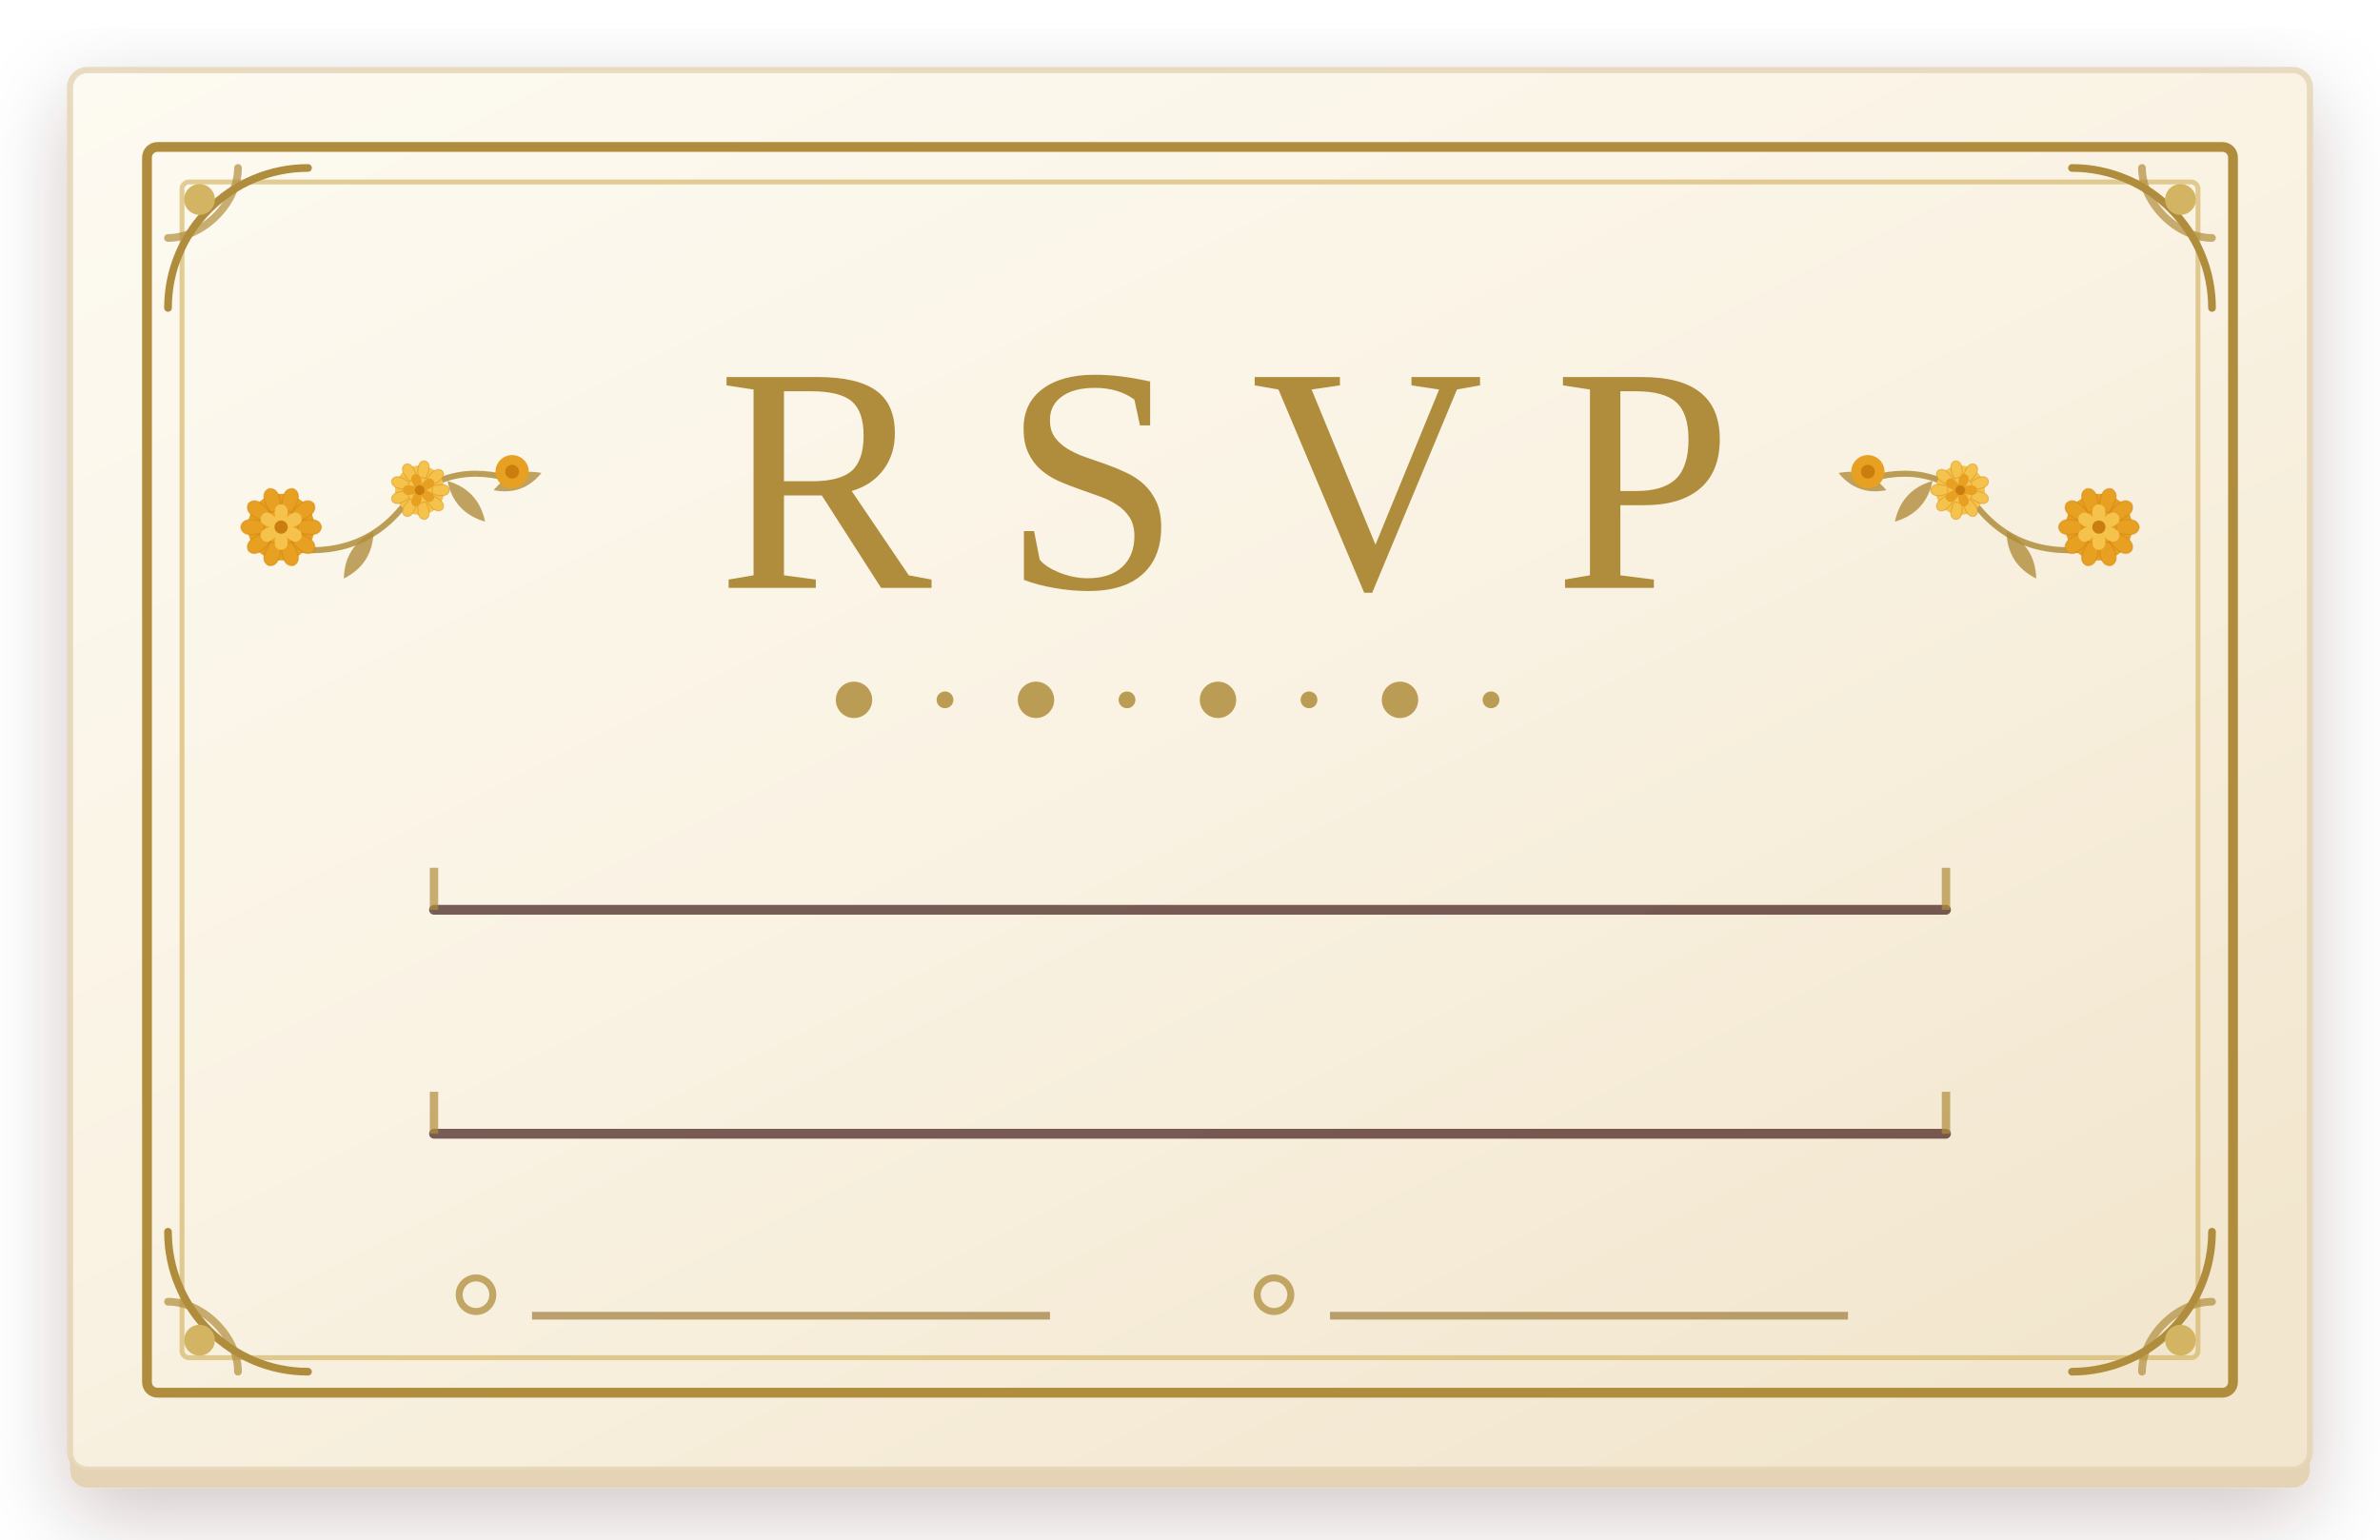
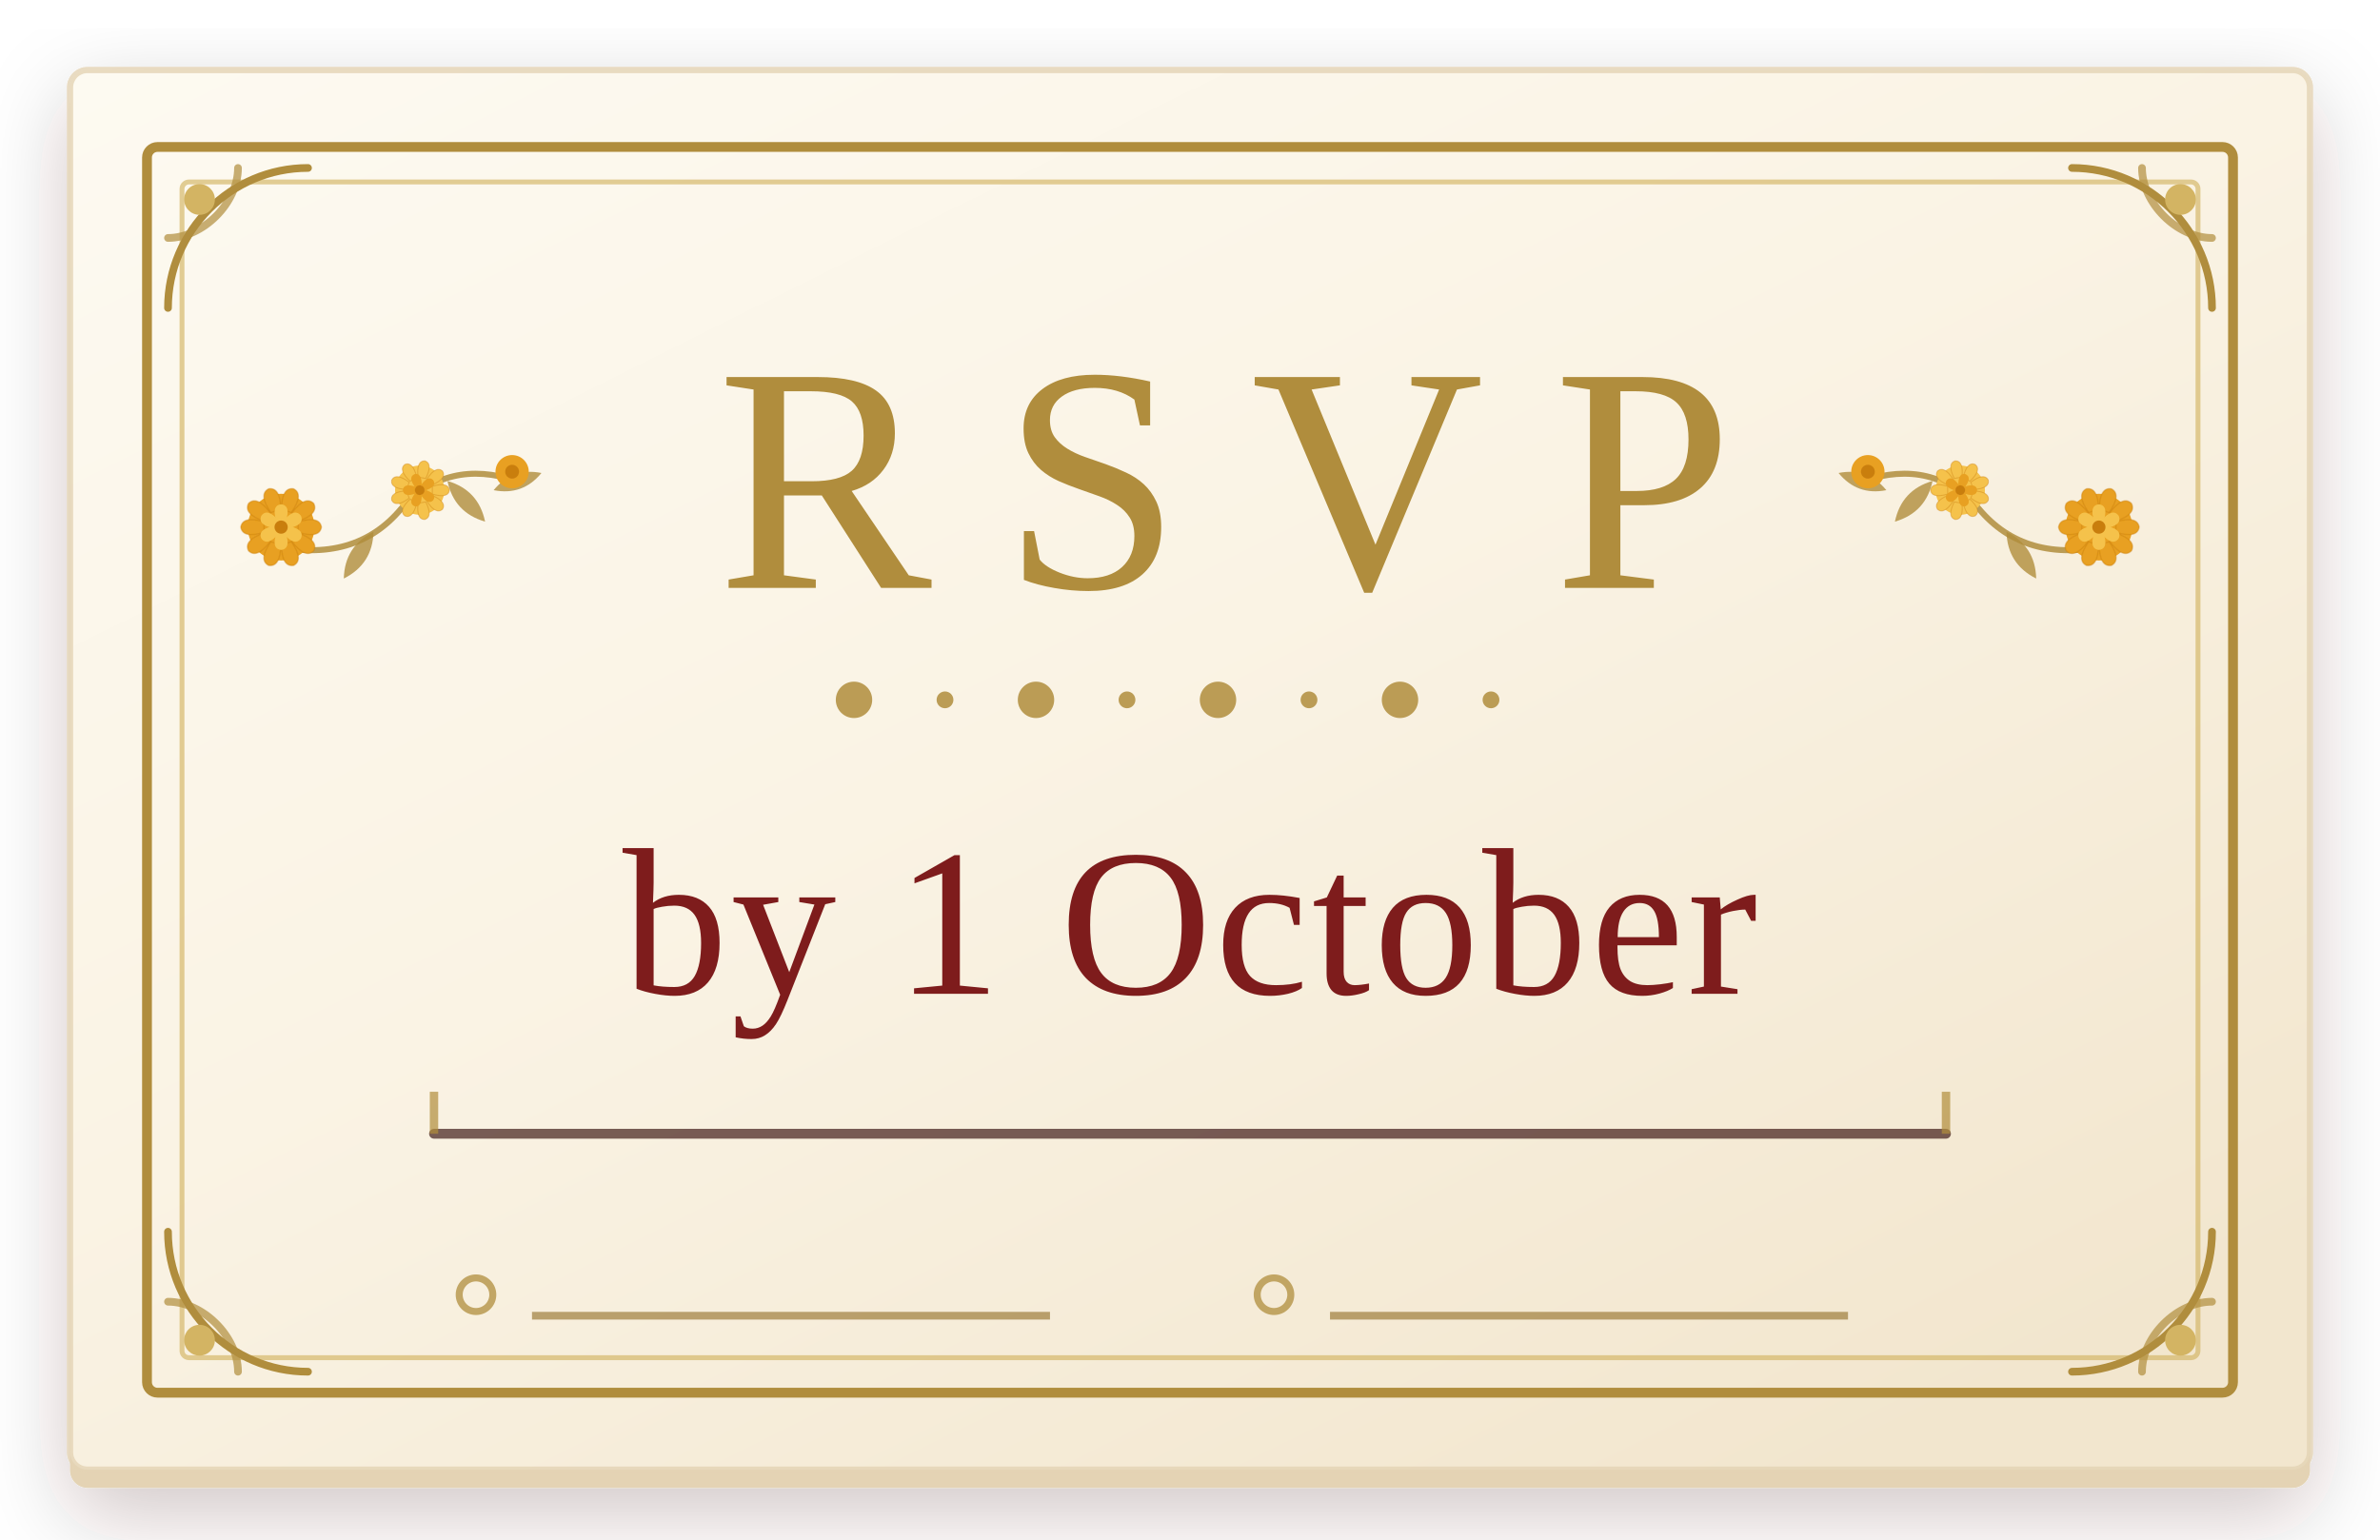
<svg xmlns="http://www.w3.org/2000/svg" viewBox="0 0 340 220" width="340" height="220" fill="none" role="presentation">
  <defs>
    <filter id="sh" x="-14%" y="-14%" width="128%" height="134%" color-interpolation-filters="sRGB">
      <feDropShadow dx="0" dy="4" stdDeviation="6" flood-color="#3E0F12" flood-opacity="0.22" />
    </filter>
    <linearGradient id="pp" x1="0" y1="0" x2=".8" y2="1">
      <stop offset="0" stop-color="#FDFAF1" />
      <stop offset=".5" stop-color="#FAF3E4" />
      <stop offset="1" stop-color="#F2E6CE" />
    </linearGradient>
    <g id="cnr" fill="none" stroke="#B08D3C" stroke-width="1.1" stroke-linecap="round">
      <path d="M 0,20 C 0,9 9,0 20,0" />
      <path d="M 0,10 C 5,10 10,5 10,0" opacity=".7" />
      <path d="M 4.5,4.5 m -2.2,0 a 2.2,2.2 0 1 0 4.4,0 a 2.2,2.2 0 1 0 -4.4,0" fill="#D3B463" stroke="none" />
    </g>
    <g id="spr">
      <path d="M -26,6 Q -8,10 2,-2 Q 12,-13 27,-8" fill="none" stroke="#B08D3C" stroke-width="1.3" stroke-linecap="round" opacity=".85" />
      <path d="M -20,7 Q -23.58,0.32 -31.17,0.34 Q -27.58,7.02 -20,7 Z" fill="#B08D3C" opacity="0.8" />
      <path d="M -4,3 Q -10.26,6.14 -10.43,13.13 Q -4.18,9.99 -4,3 Z" fill="#B08D3C" opacity="0.8" />
      <path d="M 12,-8 Q 13.43,-1.15 20.15,0.81 Q 18.72,-6.04 12,-8 Z" fill="#B08D3C" opacity="0.8" />
      <path d="M 22,-6 Q 28.29,-4.76 32.35,-9.72 Q 26.06,-10.97 22,-6 Z" fill="#B08D3C" opacity="0.8" />
      <g transform="translate(-24,2)">
        <circle cx="0" cy="0" r="7.22" fill="#E8A020" />
        <g fill="#E8A020" stroke="#C97E10" stroke-width="0.29" stroke-opacity=".4">
          <path d="M 3.7,1.13 Q 8.32,2.52 8.73,0 Q 8.32,-2.52 3.7,-1.13 Z" />
          <path d="M 2.32,3.09 Q 5.25,6.93 7.06,5.13 Q 8.21,2.85 3.66,1.26 Z" />
          <path d="M 0.06,3.87 Q 0.17,8.69 2.7,8.3 Q 4.97,7.13 2.22,3.16 Z" />
          <path d="M -2.22,3.16 Q -4.97,7.13 -2.7,8.3 Q -0.17,8.69 -0.06,3.87 Z" />
          <path d="M -3.66,1.26 Q -8.21,2.85 -7.06,5.13 Q -5.25,6.93 -2.32,3.09 Z" />
          <path d="M -3.7,-1.13 Q -8.32,-2.52 -8.73,0 Q -8.32,2.52 -3.7,1.13 Z" />
          <path d="M -2.32,-3.09 Q -5.25,-6.93 -7.06,-5.13 Q -8.21,-2.85 -3.66,-1.26 Z" />
          <path d="M -0.06,-3.87 Q -0.17,-8.69 -2.7,-8.3 Q -4.97,-7.13 -2.22,-3.16 Z" />
          <path d="M 2.22,-3.16 Q 4.97,-7.13 2.7,-8.3 Q 0.17,-8.69 0.06,-3.87 Z" />
          <path d="M 3.66,-1.26 Q 8.21,-2.85 7.06,-5.13 Q 5.25,-6.93 2.32,-3.09 Z" />
        </g>
        <path d="M 0.53,1.44 Q 2.98,4.24 4.28,2.47 Q 5.17,0.46 1.51,-0.26 Z" fill="#F5C24B" />
        <path d="M -0.98,1.18 Q -2.18,4.7 0,4.94 Q 2.18,4.7 0.98,1.18 Z" fill="#F5C24B" />
        <path d="M -1.51,-0.26 Q -5.17,0.46 -4.28,2.47 Q -2.98,4.24 -0.53,1.44 Z" fill="#F5C24B" />
        <path d="M -0.53,-1.44 Q -2.98,-4.24 -4.28,-2.47 Q -5.17,-0.46 -1.51,0.26 Z" fill="#F5C24B" />
        <path d="M 0.98,-1.18 Q 2.18,-4.7 -0,-4.94 Q -2.18,-4.7 -0.98,-1.18 Z" fill="#F5C24B" />
        <path d="M 1.51,0.26 Q 5.17,-0.46 4.28,-2.47 Q 2.98,-4.24 0.53,-1.44 Z" fill="#F5C24B" />
        <circle cx="0" cy="0" r="1.43" fill="#C97E10" />
      </g>
      <g transform="translate(6,-6)">
        <circle cx="0" cy="0" r="5.33" fill="#F5C24B" />
        <g fill="#F5C24B" stroke="#C97E10" stroke-width="0.22" stroke-opacity=".4">
          <path d="M 2.73,0.84 Q 6.14,1.86 6.44,0 Q 6.14,-1.86 2.73,-0.84 Z" />
          <path d="M 1.55,2.39 Q 3.51,5.37 4.94,4.14 Q 5.9,2.52 2.63,1.11 Z" />
          <path d="M -0.35,2.83 Q -0.77,6.37 1.12,6.35 Q 2.9,5.72 1.3,2.54 Z" />
          <path d="M -2.09,1.94 Q -4.68,4.39 -3.22,5.58 Q -1.46,6.25 -0.64,2.78 Z" />
          <path d="M -2.85,0.15 Q -6.4,0.35 -6.06,2.2 Q -5.13,3.85 -2.28,1.72 Z" />
          <path d="M -2.28,-1.72 Q -5.13,-3.85 -6.06,-2.2 Q -6.4,-0.35 -2.85,-0.15 Z" />
          <path d="M -0.64,-2.78 Q -1.46,-6.25 -3.22,-5.58 Q -4.68,-4.39 -2.09,-1.94 Z" />
          <path d="M 1.3,-2.54 Q 2.9,-5.72 1.12,-6.35 Q -0.77,-6.37 -0.35,-2.83 Z" />
          <path d="M 2.63,-1.11 Q 5.9,-2.52 4.94,-4.14 Q 3.51,-5.37 1.55,-2.39 Z" />
        </g>
        <path d="M 0.28,1.1 Q 1.86,3.34 2.95,2.14 Q 3.76,0.74 1.13,-0.08 Z" fill="#E8A020" />
        <path d="M -0.96,0.6 Q -2.61,2.8 -1.13,3.47 Q 0.46,3.8 0.42,1.05 Z" fill="#E8A020" />
        <path d="M -0.87,-0.73 Q -3.47,-1.61 -3.65,0 Q -3.47,1.61 -0.87,0.73 Z" fill="#E8A020" />
        <path d="M 0.42,-1.05 Q 0.46,-3.8 -1.13,-3.47 Q -2.61,-2.8 -0.96,-0.6 Z" fill="#E8A020" />
        <path d="M 1.13,0.08 Q 3.76,-0.74 2.95,-2.14 Q 1.86,-3.34 0.28,-1.1 Z" fill="#E8A020" />
        <circle cx="0" cy="0" r="1.05" fill="#C97E10" />
      </g>
      <circle cx="26" cy="-10" r="3.6" fill="#E8A020" />
      <circle cx="26" cy="-10" r="1.5" fill="#C97E10" />
    </g>
  </defs>
  <g filter="url(#sh)">
    <path d="M 12.5,10 L 327.5,10 A 2.5,2.5 0 0 1 330,12.5 L 330,207.5 A 2.5,2.5 0 0 1 327.5,210 L 12.5,210 A 2.5,2.5 0 0 1 10,207.5 L 10,12.5 A 2.5,2.5 0 0 1 12.5,10 Z" transform="translate(0,2.6)" fill="#E4D3B4" />
    <path d="M 12.5,10 L 327.5,10 A 2.5,2.5 0 0 1 330,12.5 L 330,207.5 A 2.5,2.5 0 0 1 327.5,210 L 12.5,210 A 2.5,2.5 0 0 1 10,207.5 L 10,12.5 A 2.5,2.5 0 0 1 12.5,10 Z" fill="url(#pp)" />
    <path d="M 12.5,10 L 327.5,10 A 2.5,2.5 0 0 1 330,12.5 L 330,207.5 A 2.5,2.5 0 0 1 327.5,210 L 12.5,210 A 2.5,2.5 0 0 1 10,207.5 L 10,12.5 A 2.5,2.5 0 0 1 12.5,10 Z" fill="none" stroke="#E4D3B4" stroke-width=".9" opacity=".8" />
    <rect x="21" y="21" width="298" height="178" rx="1.5" fill="none" stroke="#B08D3C" stroke-width="1.4" />
    <rect x="26" y="26" width="288" height="168" rx="1" fill="none" stroke="#D3B463" stroke-width=".7" opacity=".65" />
    <use href="#cnr" transform="translate(24,24) rotate(0)" />
    <use href="#cnr" transform="translate(316,24) rotate(90)" />
    <use href="#cnr" transform="translate(316,196) rotate(180)" />
    <use href="#cnr" transform="translate(24,196) rotate(270)" />
    <text x="175" y="84" text-anchor="middle" font-family="Georgia,&quot;Times New Roman&quot;,Times,serif" font-size="46" letter-spacing="10" fill="#B08D3C">RSVP</text>
    <g fill="#B08D3C" opacity="0.85">
      <circle cx="122" cy="100" r="2.6" />
      <circle cx="135" cy="100" r="1.2" />
      <circle cx="148" cy="100" r="2.6" />
      <circle cx="161" cy="100" r="1.2" />
      <circle cx="174" cy="100" r="2.6" />
      <circle cx="187" cy="100" r="1.2" />
      <circle cx="200" cy="100" r="2.6" />
      <circle cx="213" cy="100" r="1.2" />
    </g>
-     <line x1="62" y1="130" x2="278" y2="130" stroke="#3A1512" stroke-width="1.4" stroke-linecap="round" opacity=".68" />
-     <line x1="62" y1="124" x2="62" y2="130" stroke="#B08D3C" stroke-width="1.2" opacity=".7" />
-     <line x1="278" y1="124" x2="278" y2="130" stroke="#B08D3C" stroke-width="1.2" opacity=".7" />
+     <text x="170" y="142" text-anchor="middle" font-family="Georgia,&quot;Times New Roman&quot;,Times,serif" font-size="30" letter-spacing=".5" fill="#7E1D1D">by 1 October</text>
    <line x1="62" y1="162" x2="278" y2="162" stroke="#3A1512" stroke-width="1.4" stroke-linecap="round" opacity=".68" />
    <line x1="62" y1="156" x2="62" y2="162" stroke="#B08D3C" stroke-width="1.2" opacity=".7" />
    <line x1="278" y1="156" x2="278" y2="162" stroke="#B08D3C" stroke-width="1.2" opacity=".7" />
    <line x1="76" y1="188" x2="150" y2="188" stroke="#8F6B22" stroke-width="1.1" opacity=".6" />
    <circle cx="68" cy="185" r="2.4" fill="none" stroke="#B08D3C" stroke-width="1" opacity=".75" />
    <line x1="190" y1="188" x2="264" y2="188" stroke="#8F6B22" stroke-width="1.1" opacity=".6" />
    <circle cx="182" cy="185" r="2.4" fill="none" stroke="#B08D3C" stroke-width="1" opacity=".75" />
    <use href="#spr" transform="translate(56,74) scale(0.66,0.66)" />
    <use href="#spr" transform="translate(284,74) scale(-0.66,0.66)" />
  </g>
</svg>
